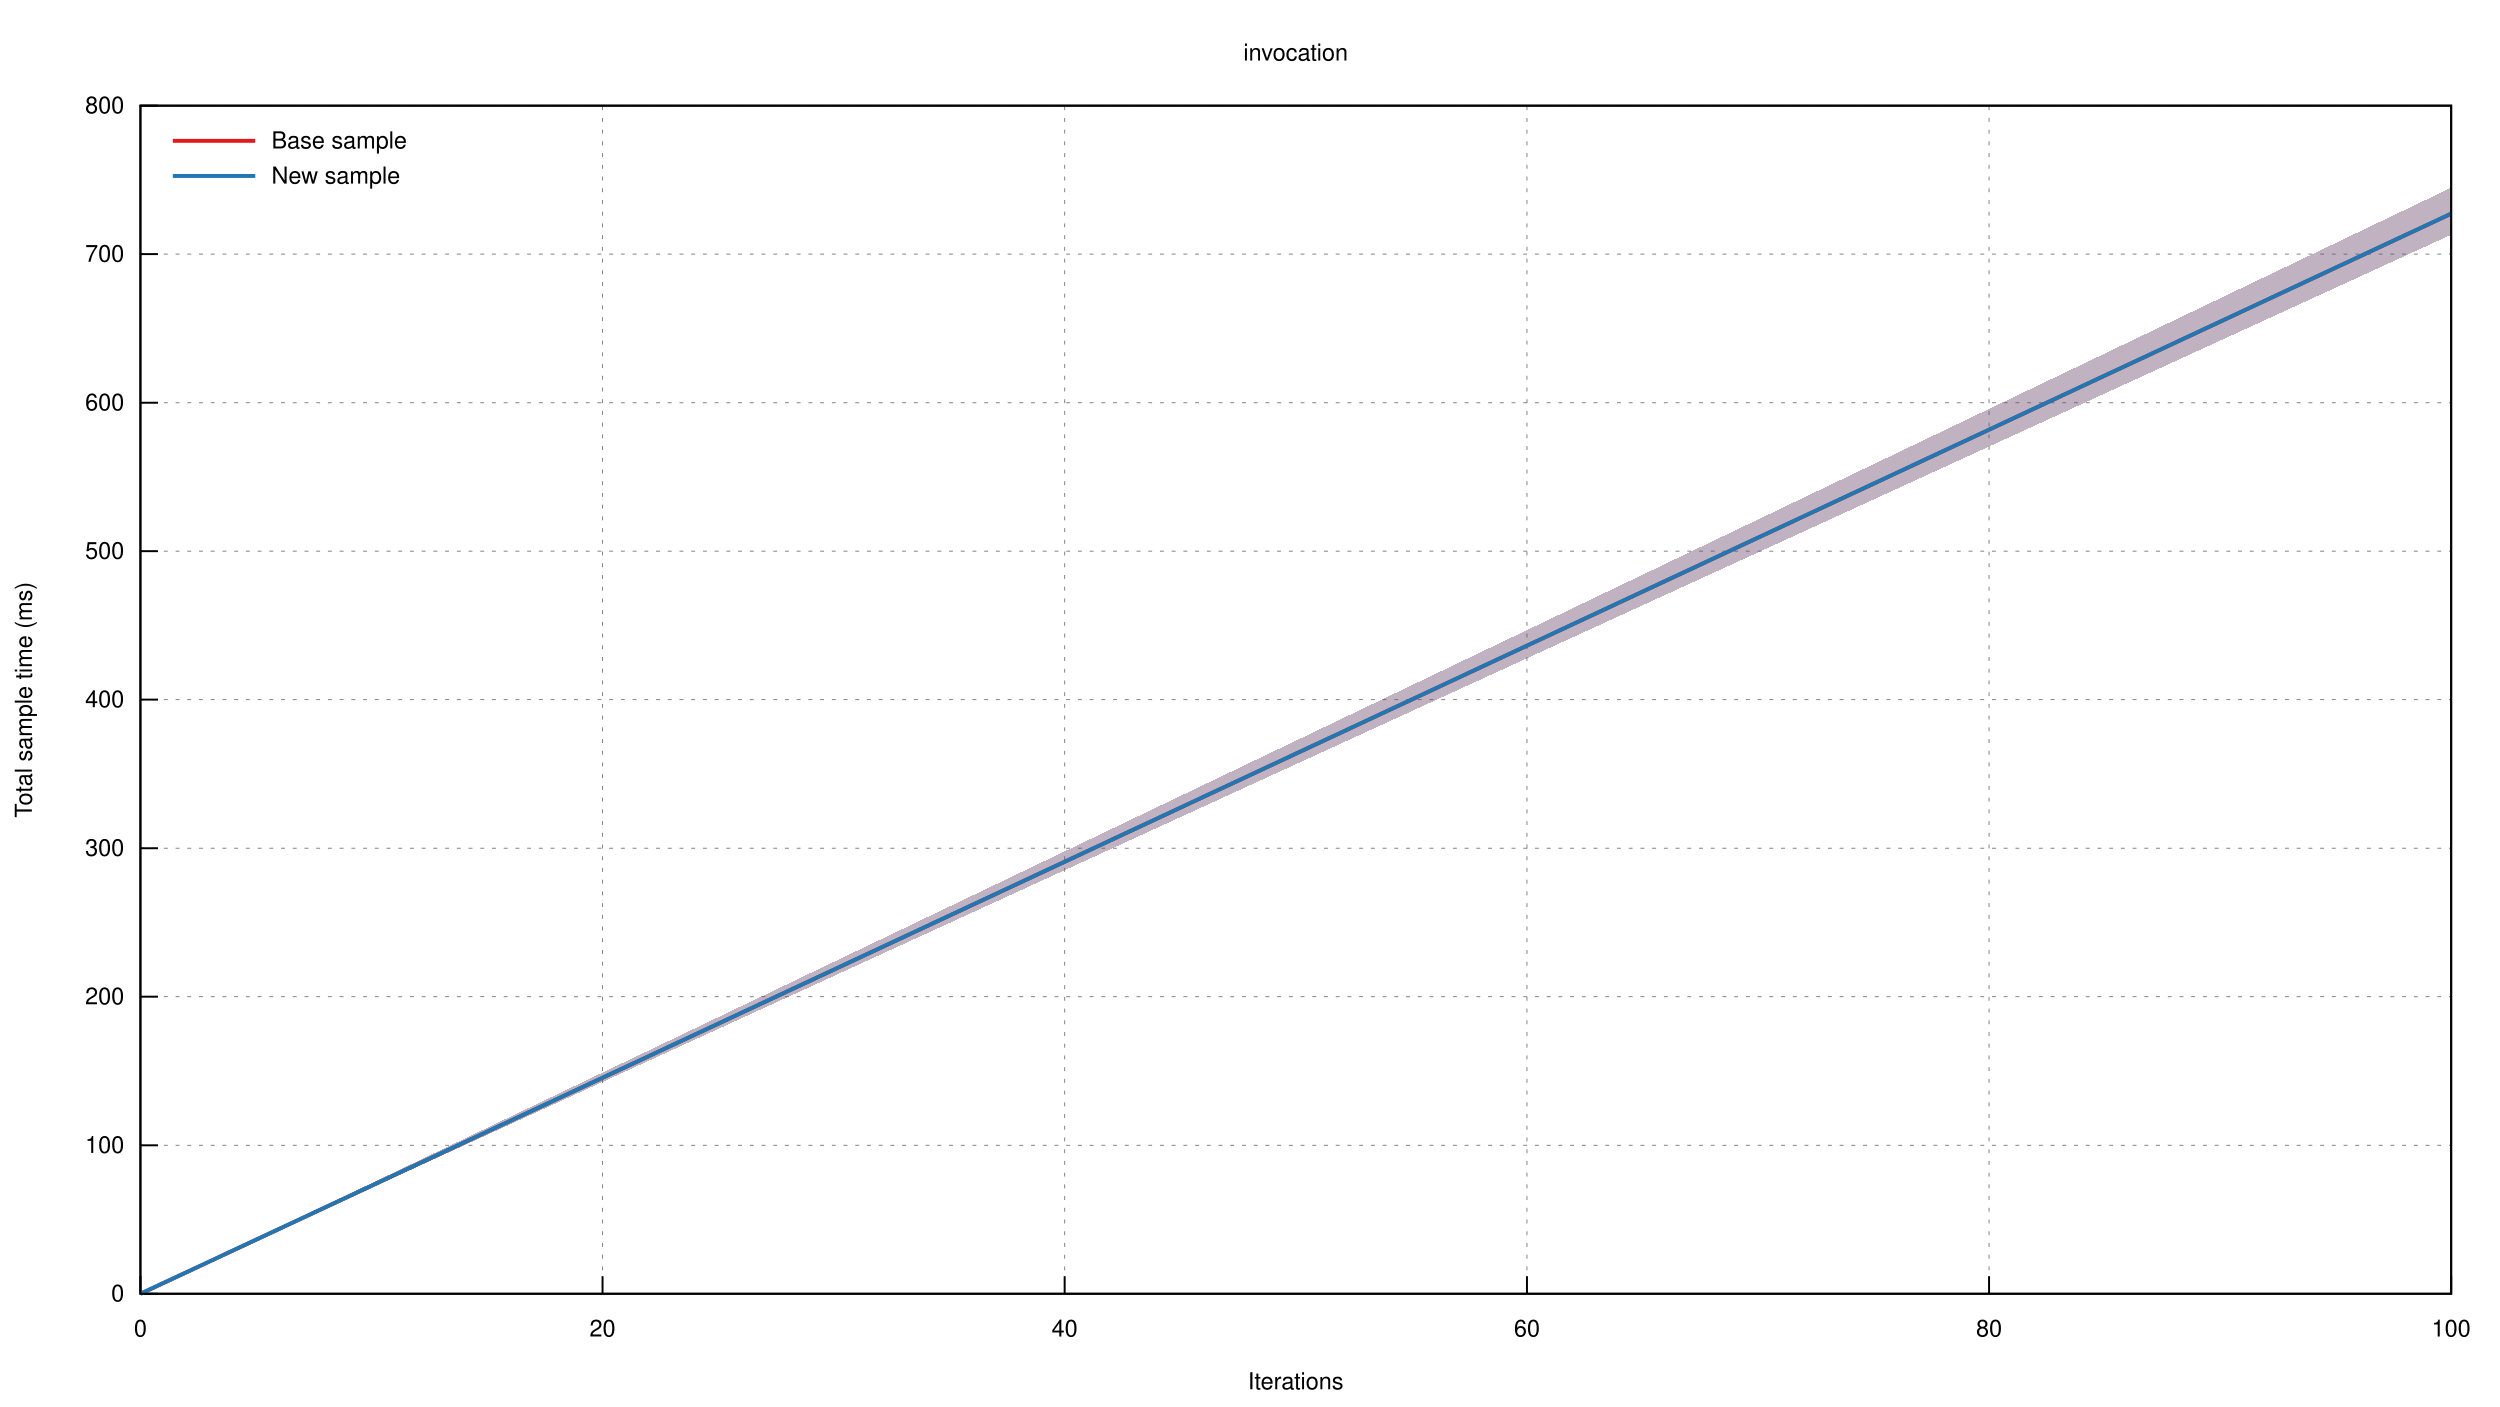
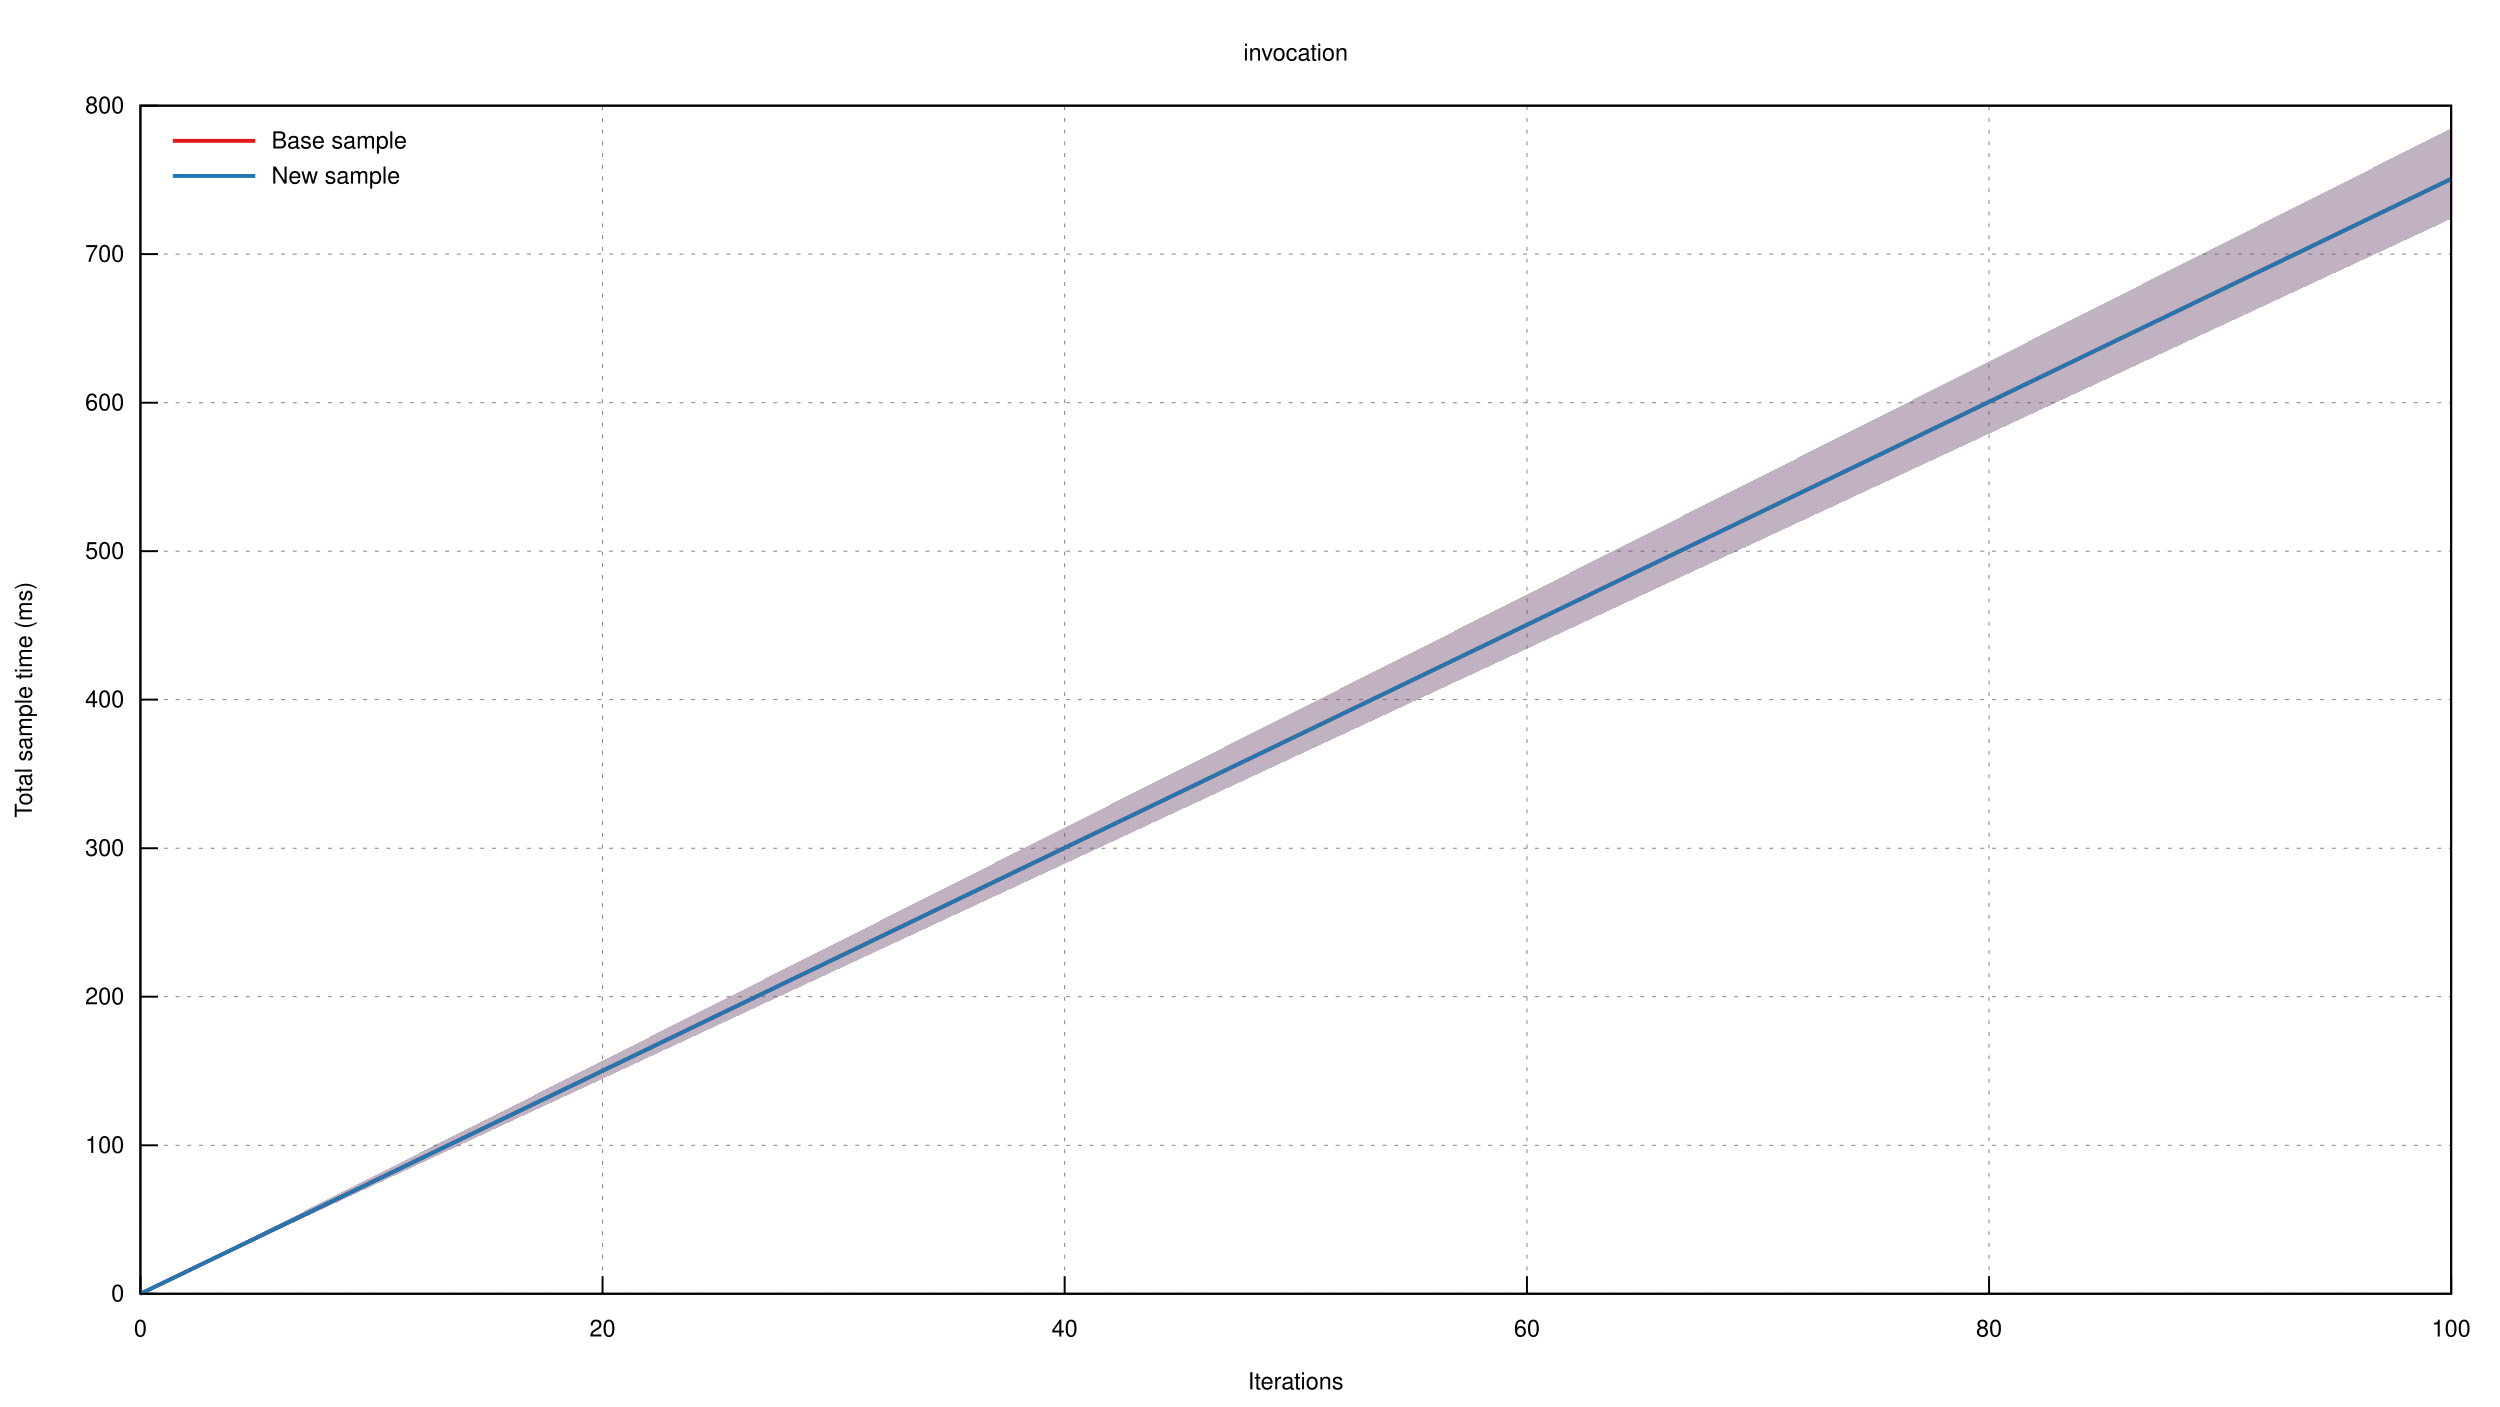
<svg xmlns="http://www.w3.org/2000/svg" xmlns:xlink="http://www.w3.org/1999/xlink" viewBox="0 0 1280 720">
  <g id="gnuplot_canvas">
    <rect x="0" y="0" width="1280" height="720" fill="none" />
    <defs>
      <circle id="gpDot" r="0.5" stroke-width="0.5" stroke="currentColor" />
      <path id="gpPt0" stroke-width="0.222" stroke="currentColor" d="M-1,0 h2 M0,-1 v2" />
      <path id="gpPt1" stroke-width="0.222" stroke="currentColor" d="M-1,-1 L1,1 M1,-1 L-1,1" />
      <path id="gpPt2" stroke-width="0.222" stroke="currentColor" d="M-1,0 L1,0 M0,-1 L0,1 M-1,-1 L1,1 M-1,1 L1,-1" />
      <rect id="gpPt3" stroke-width="0.222" stroke="currentColor" x="-1" y="-1" width="2" height="2" />
      <rect id="gpPt4" stroke-width="0.222" stroke="currentColor" fill="currentColor" x="-1" y="-1" width="2" height="2" />
      <circle id="gpPt5" stroke-width="0.222" stroke="currentColor" cx="0" cy="0" r="1" />
      <use xlink:href="#gpPt5" id="gpPt6" fill="currentColor" stroke="none" />
      <path id="gpPt7" stroke-width="0.222" stroke="currentColor" d="M0,-1.33 L-1.33,0.67 L1.33,0.67 z" />
      <use xlink:href="#gpPt7" id="gpPt8" fill="currentColor" stroke="none" />
      <use xlink:href="#gpPt7" id="gpPt9" stroke="currentColor" transform="rotate(180)" />
      <use xlink:href="#gpPt9" id="gpPt10" fill="currentColor" stroke="none" />
      <use xlink:href="#gpPt3" id="gpPt11" stroke="currentColor" transform="rotate(45)" />
      <use xlink:href="#gpPt11" id="gpPt12" fill="currentColor" stroke="none" />
      <path id="gpPt13" stroke-width="0.222" stroke="currentColor" d="M0,1.330 L1.265,0.411 L0.782,-1.067 L-0.782,-1.076 L-1.265,0.411 z" />
      <use xlink:href="#gpPt13" id="gpPt14" fill="currentColor" stroke="none" />
      <filter id="textbox" filterUnits="objectBoundingBox" x="0" y="0" height="1" width="1">
        <feFlood flood-color="white" flood-opacity="1" result="bgnd" />
        <feComposite in="SourceGraphic" in2="bgnd" operator="atop" />
      </filter>
      <filter id="greybox" filterUnits="objectBoundingBox" x="0" y="0" height="1" width="1">
        <feFlood flood-color="lightgrey" flood-opacity="1" result="grey" />
        <feComposite in="SourceGraphic" in2="grey" operator="atop" />
      </filter>
    </defs>
    <g fill="none" color="white" stroke="currentColor" stroke-width="1.00" stroke-linecap="butt" stroke-linejoin="miter">
</g>
    <g fill="none" color="black" stroke="currentColor" stroke-width="1.00" stroke-linecap="butt" stroke-linejoin="miter">
</g>
    <g fill="none" color="black" stroke="black" stroke-width="0.50" stroke-linecap="butt" stroke-linejoin="miter">
</g>
    <g fill="none" color="gray" stroke="currentColor" stroke-width="0.50" stroke-linecap="butt" stroke-linejoin="miter">
      <path stroke="gray" stroke-dasharray="2,4" class="gridline" d="M71.9,662.4 L1255.0,662.4  " />
    </g>
    <g fill="none" color="gray" stroke="gray" stroke-width="1.00" stroke-linecap="butt" stroke-linejoin="miter">
</g>
    <g fill="none" color="black" stroke="currentColor" stroke-width="1.00" stroke-linecap="butt" stroke-linejoin="miter">
      <path stroke="black" d="M71.9,662.4 L80.9,662.4  " />
      <g transform="translate(63.6,666.3)" stroke="none" fill="black" font-family="Helvetica" font-size="12.00" text-anchor="end">
        <text>
          <tspan font-family="Helvetica"> 0</tspan>
        </text>
      </g>
    </g>
    <g fill="none" color="black" stroke="currentColor" stroke-width="1.00" stroke-linecap="butt" stroke-linejoin="miter">
</g>
    <g fill="none" color="black" stroke="black" stroke-width="0.50" stroke-linecap="butt" stroke-linejoin="miter">
</g>
    <g fill="none" color="gray" stroke="currentColor" stroke-width="0.50" stroke-linecap="butt" stroke-linejoin="miter">
      <path stroke="gray" stroke-dasharray="2,4" class="gridline" d="M71.9,586.4 L1255.0,586.4  " />
    </g>
    <g fill="none" color="gray" stroke="gray" stroke-width="1.00" stroke-linecap="butt" stroke-linejoin="miter">
</g>
    <g fill="none" color="black" stroke="currentColor" stroke-width="1.00" stroke-linecap="butt" stroke-linejoin="miter">
      <path stroke="black" d="M71.9,586.4 L80.9,586.4  " />
      <g transform="translate(63.6,590.3)" stroke="none" fill="black" font-family="Helvetica" font-size="12.00" text-anchor="end">
        <text>
          <tspan font-family="Helvetica"> 100</tspan>
        </text>
      </g>
    </g>
    <g fill="none" color="black" stroke="currentColor" stroke-width="1.00" stroke-linecap="butt" stroke-linejoin="miter">
</g>
    <g fill="none" color="black" stroke="black" stroke-width="0.50" stroke-linecap="butt" stroke-linejoin="miter">
</g>
    <g fill="none" color="gray" stroke="currentColor" stroke-width="0.50" stroke-linecap="butt" stroke-linejoin="miter">
      <path stroke="gray" stroke-dasharray="2,4" class="gridline" d="M71.9,510.3 L1255.0,510.3  " />
    </g>
    <g fill="none" color="gray" stroke="gray" stroke-width="1.00" stroke-linecap="butt" stroke-linejoin="miter">
</g>
    <g fill="none" color="black" stroke="currentColor" stroke-width="1.00" stroke-linecap="butt" stroke-linejoin="miter">
      <path stroke="black" d="M71.9,510.3 L80.9,510.3  " />
      <g transform="translate(63.6,514.2)" stroke="none" fill="black" font-family="Helvetica" font-size="12.00" text-anchor="end">
        <text>
          <tspan font-family="Helvetica"> 200</tspan>
        </text>
      </g>
    </g>
    <g fill="none" color="black" stroke="currentColor" stroke-width="1.00" stroke-linecap="butt" stroke-linejoin="miter">
</g>
    <g fill="none" color="black" stroke="black" stroke-width="0.50" stroke-linecap="butt" stroke-linejoin="miter">
</g>
    <g fill="none" color="gray" stroke="currentColor" stroke-width="0.50" stroke-linecap="butt" stroke-linejoin="miter">
      <path stroke="gray" stroke-dasharray="2,4" class="gridline" d="M71.9,434.3 L1255.0,434.3  " />
    </g>
    <g fill="none" color="gray" stroke="gray" stroke-width="1.00" stroke-linecap="butt" stroke-linejoin="miter">
</g>
    <g fill="none" color="black" stroke="currentColor" stroke-width="1.00" stroke-linecap="butt" stroke-linejoin="miter">
      <path stroke="black" d="M71.9,434.3 L80.9,434.3  " />
      <g transform="translate(63.6,438.2)" stroke="none" fill="black" font-family="Helvetica" font-size="12.00" text-anchor="end">
        <text>
          <tspan font-family="Helvetica"> 300</tspan>
        </text>
      </g>
    </g>
    <g fill="none" color="black" stroke="currentColor" stroke-width="1.00" stroke-linecap="butt" stroke-linejoin="miter">
</g>
    <g fill="none" color="black" stroke="black" stroke-width="0.50" stroke-linecap="butt" stroke-linejoin="miter">
</g>
    <g fill="none" color="gray" stroke="currentColor" stroke-width="0.50" stroke-linecap="butt" stroke-linejoin="miter">
      <path stroke="gray" stroke-dasharray="2,4" class="gridline" d="M71.9,358.2 L1255.0,358.2  " />
    </g>
    <g fill="none" color="gray" stroke="gray" stroke-width="1.00" stroke-linecap="butt" stroke-linejoin="miter">
</g>
    <g fill="none" color="black" stroke="currentColor" stroke-width="1.00" stroke-linecap="butt" stroke-linejoin="miter">
      <path stroke="black" d="M71.9,358.2 L80.9,358.2  " />
      <g transform="translate(63.6,362.1)" stroke="none" fill="black" font-family="Helvetica" font-size="12.00" text-anchor="end">
        <text>
          <tspan font-family="Helvetica"> 400</tspan>
        </text>
      </g>
    </g>
    <g fill="none" color="black" stroke="currentColor" stroke-width="1.00" stroke-linecap="butt" stroke-linejoin="miter">
</g>
    <g fill="none" color="black" stroke="black" stroke-width="0.50" stroke-linecap="butt" stroke-linejoin="miter">
</g>
    <g fill="none" color="gray" stroke="currentColor" stroke-width="0.50" stroke-linecap="butt" stroke-linejoin="miter">
      <path stroke="gray" stroke-dasharray="2,4" class="gridline" d="M71.9,282.2 L1255.0,282.2  " />
    </g>
    <g fill="none" color="gray" stroke="gray" stroke-width="1.00" stroke-linecap="butt" stroke-linejoin="miter">
</g>
    <g fill="none" color="black" stroke="currentColor" stroke-width="1.00" stroke-linecap="butt" stroke-linejoin="miter">
      <path stroke="black" d="M71.9,282.2 L80.9,282.2  " />
      <g transform="translate(63.6,286.1)" stroke="none" fill="black" font-family="Helvetica" font-size="12.00" text-anchor="end">
        <text>
          <tspan font-family="Helvetica"> 500</tspan>
        </text>
      </g>
    </g>
    <g fill="none" color="black" stroke="currentColor" stroke-width="1.00" stroke-linecap="butt" stroke-linejoin="miter">
</g>
    <g fill="none" color="black" stroke="black" stroke-width="0.50" stroke-linecap="butt" stroke-linejoin="miter">
</g>
    <g fill="none" color="gray" stroke="currentColor" stroke-width="0.50" stroke-linecap="butt" stroke-linejoin="miter">
      <path stroke="gray" stroke-dasharray="2,4" class="gridline" d="M71.9,206.2 L1255.0,206.2  " />
    </g>
    <g fill="none" color="gray" stroke="gray" stroke-width="1.00" stroke-linecap="butt" stroke-linejoin="miter">
</g>
    <g fill="none" color="black" stroke="currentColor" stroke-width="1.00" stroke-linecap="butt" stroke-linejoin="miter">
      <path stroke="black" d="M71.9,206.2 L80.9,206.2  " />
      <g transform="translate(63.6,210.1)" stroke="none" fill="black" font-family="Helvetica" font-size="12.00" text-anchor="end">
        <text>
          <tspan font-family="Helvetica"> 600</tspan>
        </text>
      </g>
    </g>
    <g fill="none" color="black" stroke="currentColor" stroke-width="1.00" stroke-linecap="butt" stroke-linejoin="miter">
</g>
    <g fill="none" color="black" stroke="black" stroke-width="0.50" stroke-linecap="butt" stroke-linejoin="miter">
</g>
    <g fill="none" color="gray" stroke="currentColor" stroke-width="0.50" stroke-linecap="butt" stroke-linejoin="miter">
      <path stroke="gray" stroke-dasharray="2,4" class="gridline" d="M71.9,130.1 L1255.0,130.1  " />
    </g>
    <g fill="none" color="gray" stroke="gray" stroke-width="1.00" stroke-linecap="butt" stroke-linejoin="miter">
</g>
    <g fill="none" color="black" stroke="currentColor" stroke-width="1.00" stroke-linecap="butt" stroke-linejoin="miter">
      <path stroke="black" d="M71.9,130.1 L80.9,130.1  " />
      <g transform="translate(63.6,134.0)" stroke="none" fill="black" font-family="Helvetica" font-size="12.00" text-anchor="end">
        <text>
          <tspan font-family="Helvetica"> 700</tspan>
        </text>
      </g>
    </g>
    <g fill="none" color="black" stroke="currentColor" stroke-width="1.00" stroke-linecap="butt" stroke-linejoin="miter">
</g>
    <g fill="none" color="black" stroke="black" stroke-width="0.50" stroke-linecap="butt" stroke-linejoin="miter">
</g>
    <g fill="none" color="gray" stroke="currentColor" stroke-width="0.50" stroke-linecap="butt" stroke-linejoin="miter">
      <path stroke="gray" stroke-dasharray="2,4" class="gridline" d="M71.9,54.1 L1255.0,54.1  " />
    </g>
    <g fill="none" color="gray" stroke="gray" stroke-width="1.00" stroke-linecap="butt" stroke-linejoin="miter">
</g>
    <g fill="none" color="black" stroke="currentColor" stroke-width="1.00" stroke-linecap="butt" stroke-linejoin="miter">
      <path stroke="black" d="M71.9,54.1 L80.9,54.1  " />
      <g transform="translate(63.6,58.0)" stroke="none" fill="black" font-family="Helvetica" font-size="12.00" text-anchor="end">
        <text>
          <tspan font-family="Helvetica"> 800</tspan>
        </text>
      </g>
    </g>
    <g fill="none" color="black" stroke="currentColor" stroke-width="1.00" stroke-linecap="butt" stroke-linejoin="miter">
</g>
    <g fill="none" color="black" stroke="black" stroke-width="0.50" stroke-linecap="butt" stroke-linejoin="miter">
</g>
    <g fill="none" color="gray" stroke="currentColor" stroke-width="0.50" stroke-linecap="butt" stroke-linejoin="miter">
      <path stroke="gray" stroke-dasharray="2,4" class="gridline" d="M71.9,662.4 L71.9,54.1  " />
    </g>
    <g fill="none" color="gray" stroke="gray" stroke-width="1.00" stroke-linecap="butt" stroke-linejoin="miter">
</g>
    <g fill="none" color="black" stroke="currentColor" stroke-width="1.00" stroke-linecap="butt" stroke-linejoin="miter">
      <path stroke="black" d="M71.9,662.4 L71.9,653.4  " />
      <g transform="translate(71.9,684.3)" stroke="none" fill="black" font-family="Helvetica" font-size="12.00" text-anchor="middle">
        <text>
          <tspan font-family="Helvetica"> 0</tspan>
        </text>
      </g>
    </g>
    <g fill="none" color="black" stroke="currentColor" stroke-width="1.00" stroke-linecap="butt" stroke-linejoin="miter">
</g>
    <g fill="none" color="black" stroke="black" stroke-width="0.50" stroke-linecap="butt" stroke-linejoin="miter">
</g>
    <g fill="none" color="gray" stroke="currentColor" stroke-width="0.50" stroke-linecap="butt" stroke-linejoin="miter">
      <path stroke="gray" stroke-dasharray="2,4" class="gridline" d="M308.5,662.4 L308.5,54.1  " />
    </g>
    <g fill="none" color="gray" stroke="gray" stroke-width="1.00" stroke-linecap="butt" stroke-linejoin="miter">
</g>
    <g fill="none" color="black" stroke="currentColor" stroke-width="1.00" stroke-linecap="butt" stroke-linejoin="miter">
      <path stroke="black" d="M308.5,662.4 L308.5,653.4  " />
      <g transform="translate(308.5,684.3)" stroke="none" fill="black" font-family="Helvetica" font-size="12.00" text-anchor="middle">
        <text>
          <tspan font-family="Helvetica"> 20</tspan>
        </text>
      </g>
    </g>
    <g fill="none" color="black" stroke="currentColor" stroke-width="1.00" stroke-linecap="butt" stroke-linejoin="miter">
</g>
    <g fill="none" color="black" stroke="black" stroke-width="0.50" stroke-linecap="butt" stroke-linejoin="miter">
</g>
    <g fill="none" color="gray" stroke="currentColor" stroke-width="0.50" stroke-linecap="butt" stroke-linejoin="miter">
      <path stroke="gray" stroke-dasharray="2,4" class="gridline" d="M545.1,662.4 L545.1,54.1  " />
    </g>
    <g fill="none" color="gray" stroke="gray" stroke-width="1.00" stroke-linecap="butt" stroke-linejoin="miter">
</g>
    <g fill="none" color="black" stroke="currentColor" stroke-width="1.00" stroke-linecap="butt" stroke-linejoin="miter">
      <path stroke="black" d="M545.1,662.4 L545.1,653.4  " />
      <g transform="translate(545.1,684.3)" stroke="none" fill="black" font-family="Helvetica" font-size="12.00" text-anchor="middle">
        <text>
          <tspan font-family="Helvetica"> 40</tspan>
        </text>
      </g>
    </g>
    <g fill="none" color="black" stroke="currentColor" stroke-width="1.00" stroke-linecap="butt" stroke-linejoin="miter">
</g>
    <g fill="none" color="black" stroke="black" stroke-width="0.50" stroke-linecap="butt" stroke-linejoin="miter">
</g>
    <g fill="none" color="gray" stroke="currentColor" stroke-width="0.50" stroke-linecap="butt" stroke-linejoin="miter">
      <path stroke="gray" stroke-dasharray="2,4" class="gridline" d="M781.8,662.4 L781.8,54.1  " />
    </g>
    <g fill="none" color="gray" stroke="gray" stroke-width="1.00" stroke-linecap="butt" stroke-linejoin="miter">
</g>
    <g fill="none" color="black" stroke="currentColor" stroke-width="1.00" stroke-linecap="butt" stroke-linejoin="miter">
      <path stroke="black" d="M781.8,662.4 L781.8,653.4  " />
      <g transform="translate(781.8,684.3)" stroke="none" fill="black" font-family="Helvetica" font-size="12.00" text-anchor="middle">
        <text>
          <tspan font-family="Helvetica"> 60</tspan>
        </text>
      </g>
    </g>
    <g fill="none" color="black" stroke="currentColor" stroke-width="1.00" stroke-linecap="butt" stroke-linejoin="miter">
</g>
    <g fill="none" color="black" stroke="black" stroke-width="0.50" stroke-linecap="butt" stroke-linejoin="miter">
</g>
    <g fill="none" color="gray" stroke="currentColor" stroke-width="0.50" stroke-linecap="butt" stroke-linejoin="miter">
      <path stroke="gray" stroke-dasharray="2,4" class="gridline" d="M1018.4,662.4 L1018.4,54.1  " />
    </g>
    <g fill="none" color="gray" stroke="gray" stroke-width="1.00" stroke-linecap="butt" stroke-linejoin="miter">
</g>
    <g fill="none" color="black" stroke="currentColor" stroke-width="1.00" stroke-linecap="butt" stroke-linejoin="miter">
      <path stroke="black" d="M1018.4,662.4 L1018.4,653.4  " />
      <g transform="translate(1018.4,684.3)" stroke="none" fill="black" font-family="Helvetica" font-size="12.00" text-anchor="middle">
        <text>
          <tspan font-family="Helvetica"> 80</tspan>
        </text>
      </g>
    </g>
    <g fill="none" color="black" stroke="currentColor" stroke-width="1.00" stroke-linecap="butt" stroke-linejoin="miter">
</g>
    <g fill="none" color="black" stroke="black" stroke-width="0.50" stroke-linecap="butt" stroke-linejoin="miter">
</g>
    <g fill="none" color="gray" stroke="currentColor" stroke-width="0.50" stroke-linecap="butt" stroke-linejoin="miter">
      <path stroke="gray" stroke-dasharray="2,4" class="gridline" d="M1255.0,662.4 L1255.0,54.1  " />
    </g>
    <g fill="none" color="gray" stroke="gray" stroke-width="1.00" stroke-linecap="butt" stroke-linejoin="miter">
</g>
    <g fill="none" color="black" stroke="currentColor" stroke-width="1.00" stroke-linecap="butt" stroke-linejoin="miter">
      <path stroke="black" d="M1255.0,662.4 L1255.0,653.4  " />
      <g transform="translate(1255.0,684.3)" stroke="none" fill="black" font-family="Helvetica" font-size="12.00" text-anchor="middle">
        <text>
          <tspan font-family="Helvetica"> 100</tspan>
        </text>
      </g>
    </g>
    <g fill="none" color="black" stroke="currentColor" stroke-width="1.00" stroke-linecap="butt" stroke-linejoin="miter">
</g>
    <g fill="none" color="black" stroke="currentColor" stroke-width="1.00" stroke-linecap="butt" stroke-linejoin="miter">
      <path stroke="black" d="M71.9,54.1 L71.9,662.4 L1255.0,662.4 L1255.0,54.1 L71.9,54.1 Z  " />
    </g>
    <g fill="none" color="black" stroke="currentColor" stroke-width="1.00" stroke-linecap="butt" stroke-linejoin="miter">
      <g transform="translate(16.3,358.3) rotate(270)" stroke="none" fill="black" font-family="Helvetica" font-size="12.00" text-anchor="middle">
        <text>
          <tspan font-family="Helvetica">Total sample time (ms)</tspan>
        </text>
      </g>
    </g>
    <g fill="none" color="black" stroke="currentColor" stroke-width="1.00" stroke-linecap="butt" stroke-linejoin="miter">
      <g transform="translate(663.4,711.3)" stroke="none" fill="black" font-family="Helvetica" font-size="12.00" text-anchor="middle">
        <text>
          <tspan font-family="Helvetica">Iterations</tspan>
        </text>
      </g>
    </g>
    <g fill="none" color="black" stroke="currentColor" stroke-width="1.00" stroke-linecap="butt" stroke-linejoin="miter">
      <g transform="translate(663.4,31.0)" stroke="none" fill="black" font-family="Helvetica" font-size="12.00" text-anchor="middle">
        <text>
          <tspan font-family="Helvetica">invocation</tspan>
        </text>
      </g>
    </g>
    <g id="gnuplot_plot_1">
      <g fill="none" color="black" stroke="currentColor" stroke-width="1.00" stroke-linecap="butt" stroke-linejoin="miter">
        <g stroke="none" shape-rendering="crispEdges">
          <polygon fill="rgb(227,  26,  28)" fill-opacity="0.25" points="71.9,662.4 71.9,662.4 71.9,662.4 " />
-           <polygon fill="rgb(227,  26,  28)" fill-opacity="0.25" points="71.9,662.4 1255.0,120.2 1255.0,96.1 " />
+           <polygon fill="rgb(227,  26,  28)" fill-opacity="0.25" points="71.9,662.4 1255.0,112.0 1255.0,65.7 " />
        </g>
      </g>
    </g>
    <g id="gnuplot_plot_2">
      <g fill="none" color="black" stroke="currentColor" stroke-width="1.00" stroke-linecap="butt" stroke-linejoin="miter">
        <g stroke="none" shape-rendering="crispEdges">
          <polygon fill="rgb( 31, 120, 180)" fill-opacity="0.25" points="71.9,662.4 71.9,662.4 71.9,662.4 " />
-           <polygon fill="rgb( 31, 120, 180)" fill-opacity="0.25" points="71.9,662.4 1255.0,120.2 1255.0,96.1 " />
+           <polygon fill="rgb( 31, 120, 180)" fill-opacity="0.25" points="71.9,662.4 1255.0,112.0 1255.0,65.7 " />
        </g>
      </g>
    </g>
    <g id="gnuplot_plot_3">
      <g fill="none" color="white" stroke="rgb( 31, 120, 180)" stroke-width="2.00" stroke-linecap="butt" stroke-linejoin="miter">
</g>
      <g fill="none" color="black" stroke="currentColor" stroke-width="2.00" stroke-linecap="butt" stroke-linejoin="miter">
        <g transform="translate(139.0,76.0)" stroke="none" fill="black" font-family="Helvetica" font-size="12.00" text-anchor="start">
          <text>
            <tspan font-family="Helvetica">Base sample</tspan>
          </text>
        </g>
      </g>
      <g fill="none" color="black" stroke="currentColor" stroke-width="2.00" stroke-linecap="butt" stroke-linejoin="miter">
-         <path stroke="rgb(227,  26,  28)" d="M88.5,72.1 L130.7,72.1 M71.9,662.4 L1255.0,109.4  " />
+         <path stroke="rgb(227,  26,  28)" d="M88.5,72.1 L130.7,72.1 M71.9,662.4 L1255.0,91.6  " />
      </g>
    </g>
    <g id="gnuplot_plot_4">
      <g fill="none" color="black" stroke="currentColor" stroke-width="2.00" stroke-linecap="butt" stroke-linejoin="miter">
        <g transform="translate(139.0,94.0)" stroke="none" fill="black" font-family="Helvetica" font-size="12.00" text-anchor="start">
          <text>
            <tspan font-family="Helvetica">New sample</tspan>
          </text>
        </g>
      </g>
      <g fill="none" color="black" stroke="currentColor" stroke-width="2.00" stroke-linecap="butt" stroke-linejoin="miter">
-         <path stroke="rgb( 31, 120, 180)" d="M88.5,90.1 L130.7,90.1 M71.9,662.4 L1255.0,109.4  " />
+         <path stroke="rgb( 31, 120, 180)" d="M88.5,90.1 L130.7,90.1 M71.9,662.4 L1255.0,91.6  " />
      </g>
    </g>
    <g fill="none" color="black" stroke="currentColor" stroke-width="2.00" stroke-linecap="butt" stroke-linejoin="miter">
</g>
    <g fill="none" color="black" stroke="black" stroke-width="1.00" stroke-linecap="butt" stroke-linejoin="miter">
</g>
    <g fill="none" color="black" stroke="currentColor" stroke-width="1.00" stroke-linecap="butt" stroke-linejoin="miter">
      <path stroke="black" d="M71.9,54.1 L71.9,662.4 L1255.0,662.4 L1255.0,54.1 L71.9,54.1 Z  " />
    </g>
    <g fill="none" color="black" stroke="currentColor" stroke-width="1.00" stroke-linecap="butt" stroke-linejoin="miter">
</g>
  </g>
</svg>
